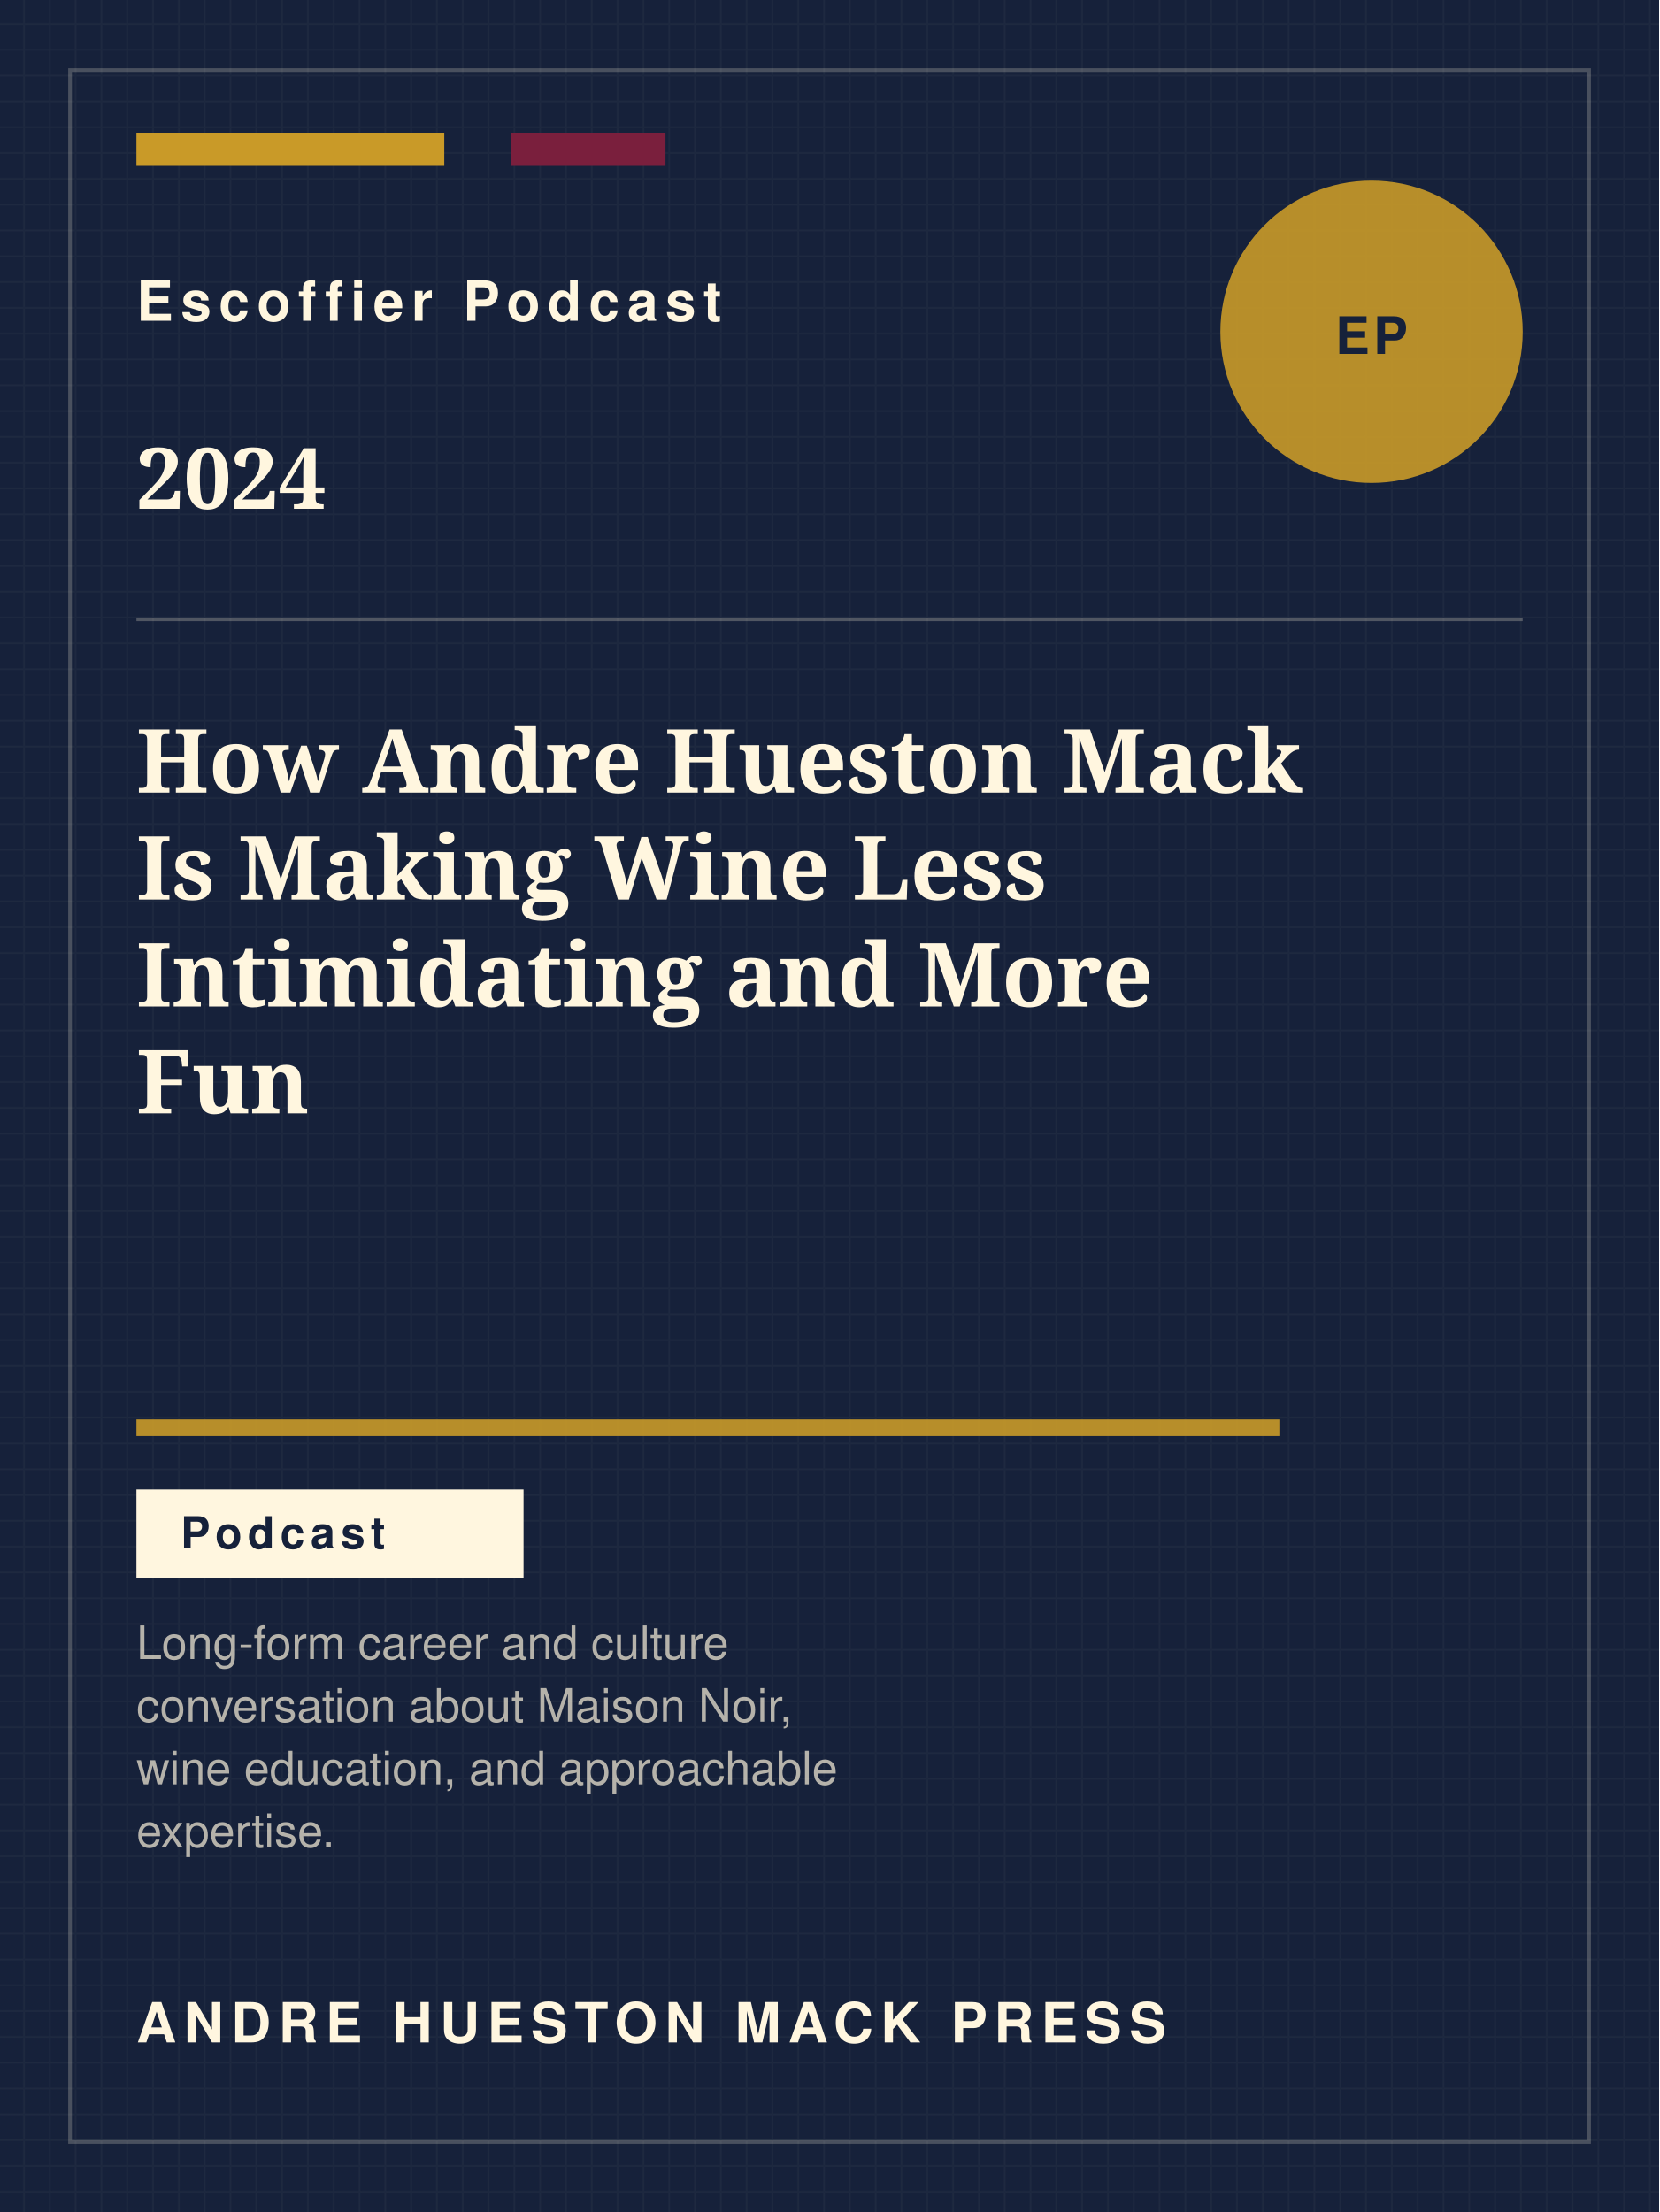
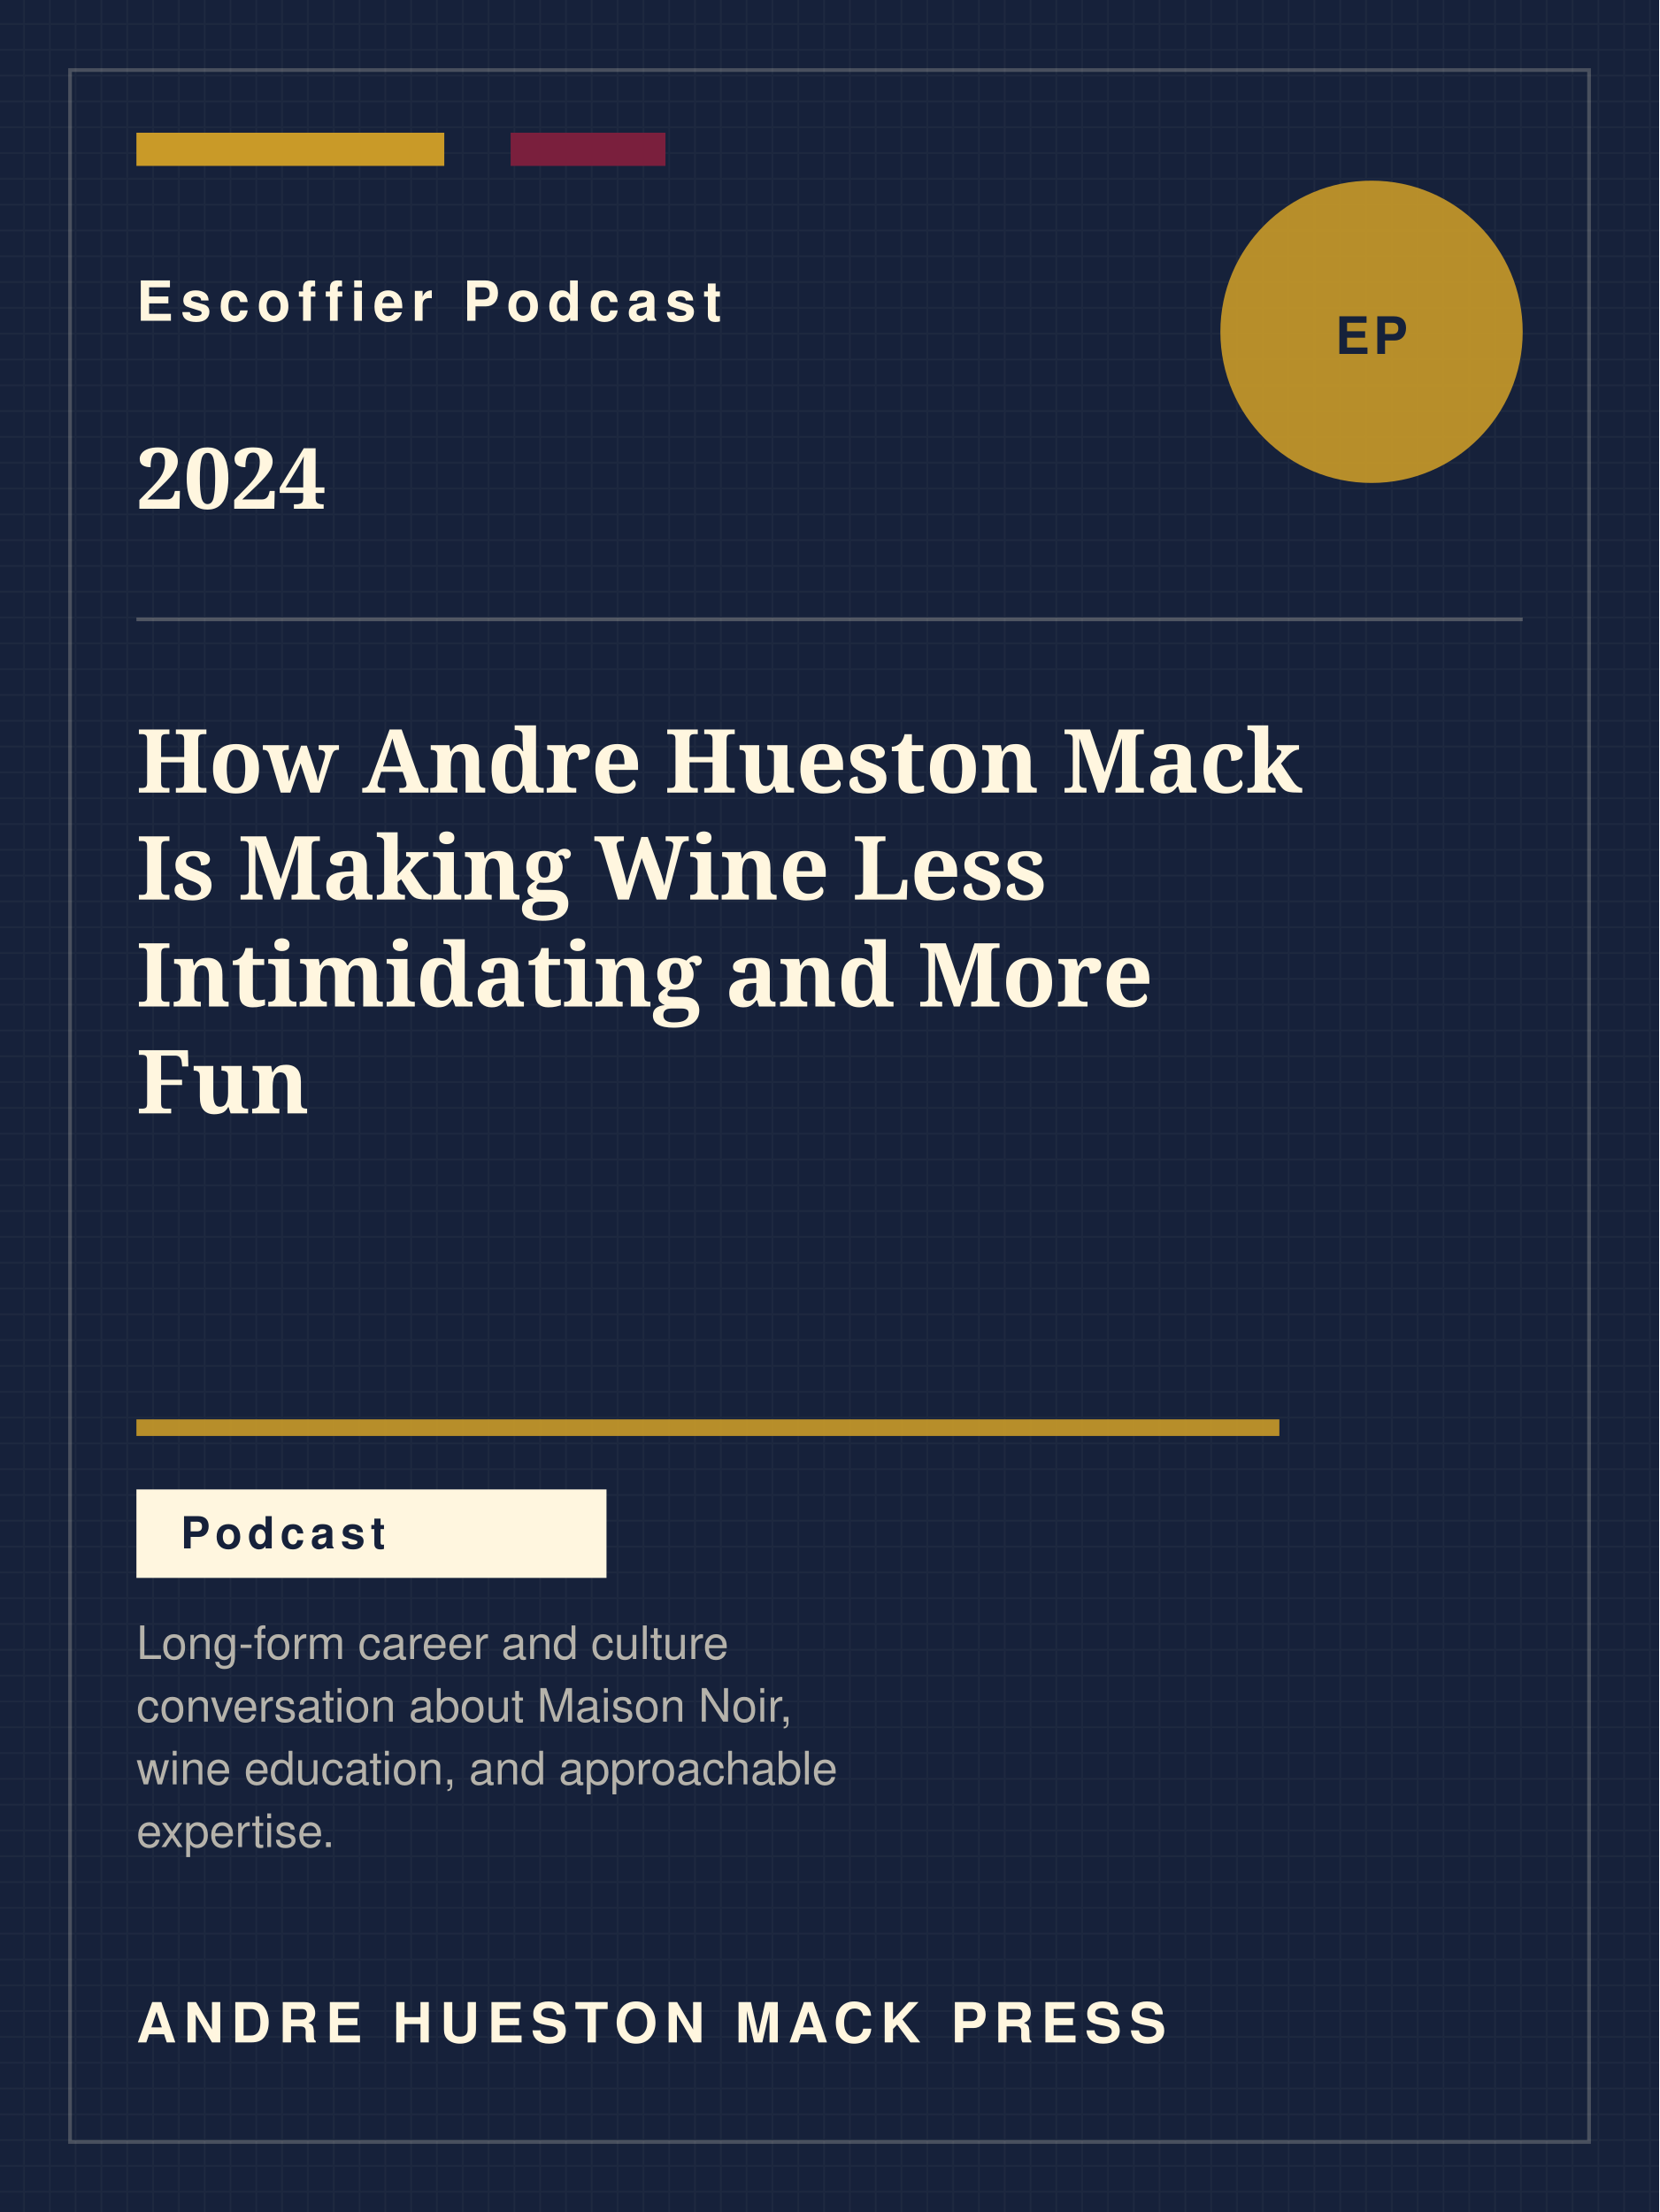
<svg xmlns="http://www.w3.org/2000/svg" width="900" height="1200" viewBox="0 0 900 1200" role="img" aria-label="Escoffier Podcast 2024 How Andre Hueston Mack Is Making Wine Less Intimidating and More Fun">
  <defs>
    <pattern id="grain" width="14" height="14" patternUnits="userSpaceOnUse">
      <path d="M0 13h14M13 0v14" stroke="#fff6df" stroke-opacity=".035" />
    </pattern>
-     <style>
-       .source{font:700 30px Helvetica,Arial,sans-serif;letter-spacing:4px;text-transform:uppercase;fill:#fff6df}
-       .year{font:700 46px Georgia,serif;fill:#fff6df}
-       .title{font:700 48px Georgia,serif;fill:#fff6df}
-       .note{font:400 25px Helvetica,Arial,sans-serif;fill:#fff6df;opacity:.68}
-       .tag{font:700 24px Helvetica,Arial,sans-serif;letter-spacing:3px;text-transform:uppercase;fill:#16213a}
-       .mono{font:700 28px Helvetica,Arial,sans-serif;letter-spacing:2px;fill:#16213a}
-     </style>
+     <style>.source{font:700 30px Helvetica,Arial,sans-serif;letter-spacing:4px;text-transform:uppercase;fill:#fff6df}.year{font:700 46px Georgia,serif;fill:#fff6df}.title{font:700 48px Georgia,serif;fill:#fff6df}.note{font:400 25px Helvetica,Arial,sans-serif;fill:#fff6df;opacity:.68}.tag{font:700 24px Helvetica,Arial,sans-serif;letter-spacing:3px;text-transform:uppercase;fill:#16213a}.mono{font:700 28px Helvetica,Arial,sans-serif;letter-spacing:2px;fill:#16213a}</style>
  </defs>
  <rect width="900" height="1200" fill="#16213a" />
  <rect width="900" height="1200" fill="url(#grain)" />
  <rect x="38" y="38" width="824" height="1124" fill="none" stroke="#fff6df" stroke-opacity=".22" stroke-width="2" />
  <rect x="74" y="72" width="167" height="18" fill="#c99a28" />
  <rect x="277" y="72" width="84" height="18" fill="#7a1f3d" />
  <circle cx="744" cy="180" r="82" fill="#c99a28" opacity=".9" />
  <text x="744" y="192" text-anchor="middle" class="mono">EP</text>
  <text x="74" y="174" class="source">Escoffier Podcast</text>
  <text x="74" y="276" class="year">2024</text>
  <line x1="74" y1="336" x2="826" y2="336" stroke="#fff6df" stroke-opacity=".25" stroke-width="2" />
  <text x="74" y="430" class="title">How Andre Hueston Mack</text>
  <text x="74" y="488" class="title">Is Making Wine Less</text>
  <text x="74" y="546" class="title">Intimidating and More</text>
  <text x="74" y="604" class="title">Fun</text>
  <rect x="74" y="770" width="620" height="9" fill="#c99a28" opacity=".9" />
-   <rect x="74" y="808" width="210" height="48" fill="#fff6df" />
+   <rect x="74" y="808" width="255" height="48" fill="#fff6df" />
  <text x="98" y="840" class="tag">Podcast</text>
  <text x="74" y="900" class="note">Long-form career and culture</text>
  <text x="74" y="934" class="note">conversation about Maison Noir,</text>
  <text x="74" y="968" class="note">wine education, and approachable</text>
  <text x="74" y="1002" class="note">expertise.</text>
  <text x="74" y="1108" class="source">ANDRE HUESTON MACK PRESS</text>
</svg>
